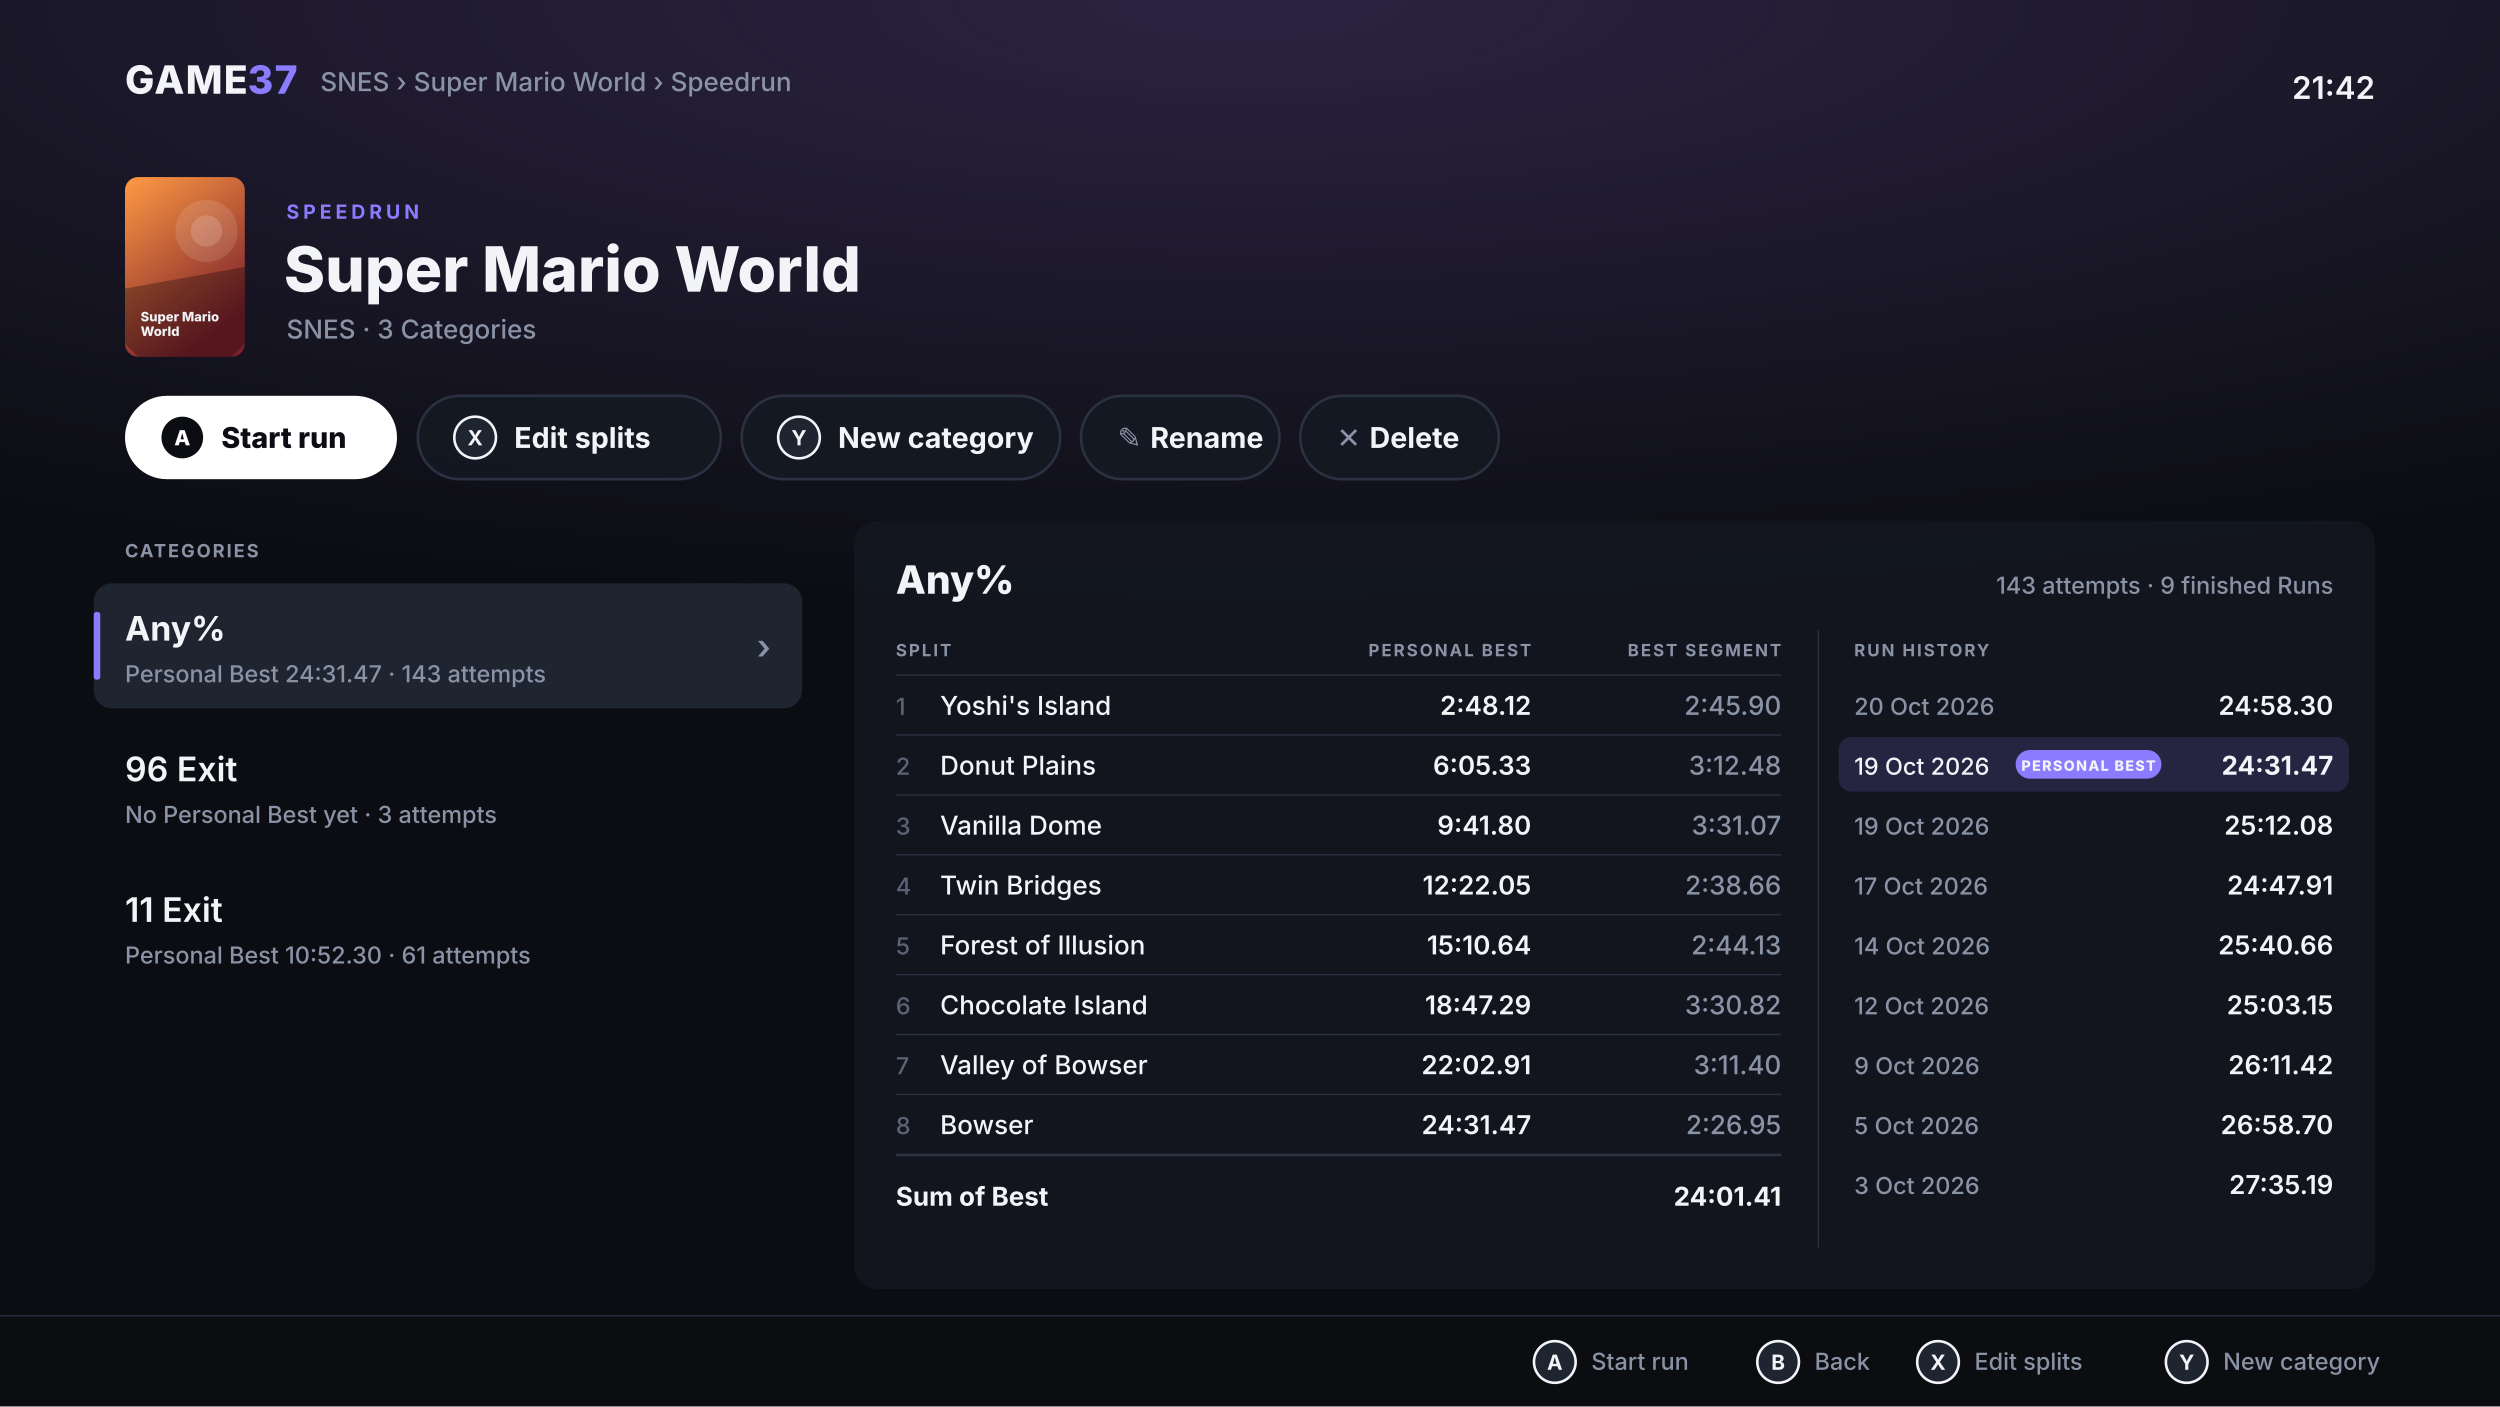
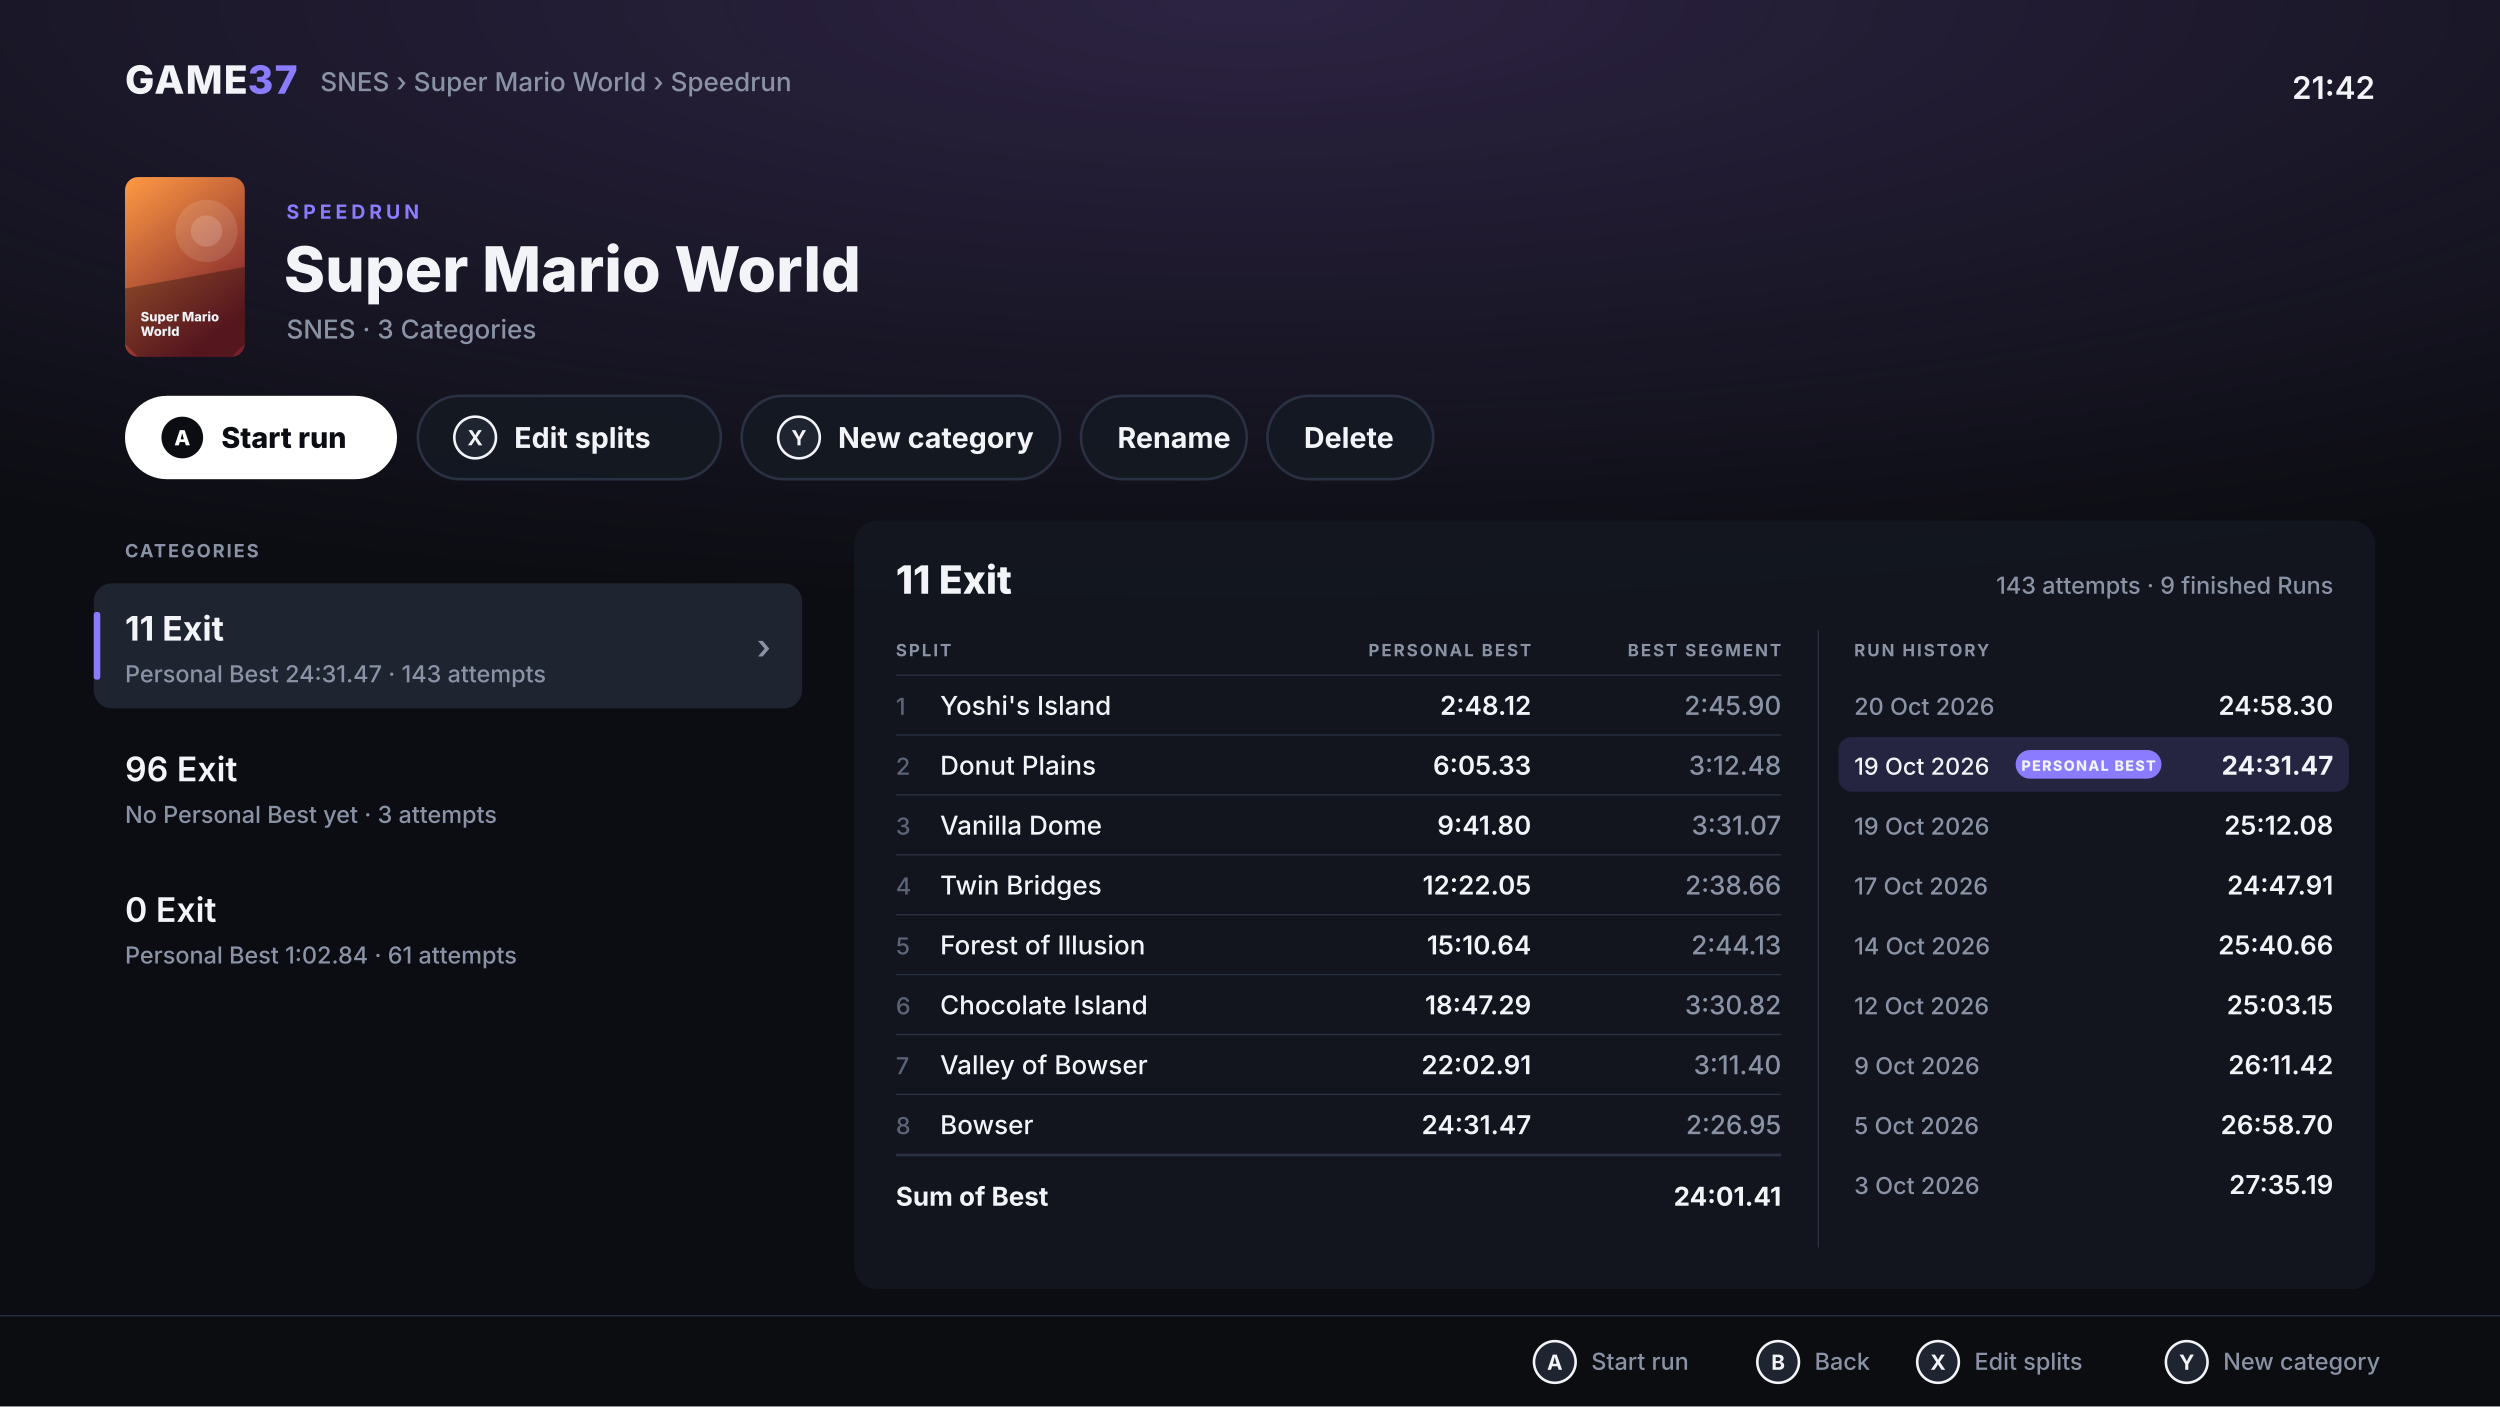
<svg xmlns="http://www.w3.org/2000/svg" width="1920" height="1080" viewBox="0 0 1920 1080">
  <defs>
    <radialGradient id="rg1" cx="0.5" cy="0" r="0.9">
      <stop offset="0" stop-color="#6A4C9C" stop-opacity="0.35" />
      <stop offset="1" stop-color="#6A4C9C" stop-opacity="0" />
    </radialGradient>
    <linearGradient id="lg2" x1="0" y1="0" x2="0.5" y2="1">
      <stop offset="0" stop-color="#FF9A44" stop-opacity="1" />
      <stop offset="1" stop-color="#7A1F2B" stop-opacity="1" />
    </linearGradient>
  </defs>
  <rect x="0.0" y="0.0" width="1920.0" height="1080.0" rx="0" fill="#0B0D12" fill-opacity="1" />
  <rect x="0.0" y="0.0" width="1920.0" height="520.0" rx="0" fill="url(#rg1)" fill-opacity="1" />
  <text x="96" y="72" font-family="Inter, 'Helvetica Neue', Arial, sans-serif" font-size="30" font-weight="800" fill="#F2F4F8" letter-spacing="1">GAME<tspan fill="#8B7BFF">37</tspan>
  </text>
  <text x="246.0" y="70.0" font-family="Inter, 'Helvetica Neue', Arial, sans-serif" font-size="20" font-weight="500" fill="#8A93A6" fill-opacity="1" text-anchor="start" letter-spacing="0">SNES   ›   Super Mario World   ›   Speedrun</text>
  <text x="1824.0" y="76.0" font-family="Inter, 'Helvetica Neue', Arial, sans-serif" font-size="24" font-weight="600" fill="#F2F4F8" fill-opacity="1" text-anchor="end" letter-spacing="0">21:42</text>
  <rect x="96.0" y="136.0" width="92.0" height="138.0" rx="10" fill="url(#lg2)" fill-opacity="1" />
  <circle cx="158.6" cy="177.4" r="23.9" fill="#FFFFFF" fill-opacity="0.12" />
  <circle cx="158.6" cy="177.4" r="12.0" fill="#FFFFFF" fill-opacity="0.16" />
  <polygon points="96,221.6 188,205.0 188,264.0 178,274.0 106,274.0 96,264.0" fill="#000000" fill-opacity=".3" />
  <text x="108.0" y="246.8" font-family="Inter, 'Helvetica Neue', Arial, sans-serif" font-size="10" font-weight="800" fill="#F2F4F8" fill-opacity="1" text-anchor="start" letter-spacing="0">Super Mario</text>
  <text x="108.0" y="258.0" font-family="Inter, 'Helvetica Neue', Arial, sans-serif" font-size="10" font-weight="800" fill="#F2F4F8" fill-opacity="1" text-anchor="start" letter-spacing="0">World</text>
  <text x="220.0" y="168.0" font-family="Inter, 'Helvetica Neue', Arial, sans-serif" font-size="15" font-weight="700" fill="#8B7BFF" fill-opacity="1" text-anchor="start" letter-spacing="3">SPEEDRUN</text>
  <text x="218.0" y="224.0" font-family="Inter, 'Helvetica Neue', Arial, sans-serif" font-size="48" font-weight="800" fill="#F2F4F8" fill-opacity="1" text-anchor="start" letter-spacing="0">Super Mario World</text>
  <text x="220.0" y="260.0" font-family="Inter, 'Helvetica Neue', Arial, sans-serif" font-size="20" font-weight="500" fill="#8A93A6" fill-opacity="1" text-anchor="start" letter-spacing="0">SNES  ·  3 Categories</text>
  <rect x="96.0" y="304.0" width="208.9" height="64.0" rx="32" fill="#FFFFFF" fill-opacity="1" />
  <circle cx="140.0" cy="336.0" r="16.0" fill="#0B0D12" fill-opacity="1" />
  <text x="140.0" y="342.0" font-family="Inter, 'Helvetica Neue', Arial, sans-serif" font-size="16" font-weight="800" fill="#FFFFFF" fill-opacity="1" text-anchor="middle" letter-spacing="0">A</text>
  <text x="170.0" y="344.0" font-family="Inter, 'Helvetica Neue', Arial, sans-serif" font-size="22" font-weight="800" fill="#0B0D12" fill-opacity="1" text-anchor="start" letter-spacing="0">Start run</text>
  <rect x="320.9" y="304.0" width="232.7" height="64.0" rx="32" fill="#151922" fill-opacity="0.85" stroke="#2A3142" stroke-width="2" />
  <circle cx="364.9" cy="336.0" r="16.0" fill="#1F2431" fill-opacity="1" stroke="#F2F4F8" stroke-width="2" />
  <text x="364.9" y="342.0" font-family="Inter, 'Helvetica Neue', Arial, sans-serif" font-size="16" font-weight="700" fill="#F2F4F8" fill-opacity="1" text-anchor="middle" letter-spacing="0">X</text>
  <text x="394.9" y="344.0" font-family="Inter, 'Helvetica Neue', Arial, sans-serif" font-size="22" font-weight="700" fill="#F2F4F8" fill-opacity="1" text-anchor="start" letter-spacing="0">Edit splits</text>
  <rect x="569.6" y="304.0" width="244.6" height="64.0" rx="32" fill="#151922" fill-opacity="0.85" stroke="#2A3142" stroke-width="2" />
  <circle cx="613.6" cy="336.0" r="16.0" fill="#1F2431" fill-opacity="1" stroke="#F2F4F8" stroke-width="2" />
  <text x="613.6" y="342.0" font-family="Inter, 'Helvetica Neue', Arial, sans-serif" font-size="16" font-weight="700" fill="#F2F4F8" fill-opacity="1" text-anchor="middle" letter-spacing="0">Y</text>
  <text x="643.6" y="344.0" font-family="Inter, 'Helvetica Neue', Arial, sans-serif" font-size="22" font-weight="700" fill="#F2F4F8" fill-opacity="1" text-anchor="start" letter-spacing="0">New category</text>
-   <rect x="830.2" y="304.0" width="152.5" height="64.0" rx="32" fill="#151922" fill-opacity="0.85" stroke="#2A3142" stroke-width="2" />
-   <text x="858.2" y="344.0" font-family="Inter, 'Helvetica Neue', Arial, sans-serif" font-size="22" font-weight="600" fill="#8A93A6" fill-opacity="1" text-anchor="start" letter-spacing="0">✎</text>
-   <text x="883.4" y="344.0" font-family="Inter, 'Helvetica Neue', Arial, sans-serif" font-size="22" font-weight="700" fill="#F2F4F8" fill-opacity="1" text-anchor="start" letter-spacing="0">Rename</text>
-   <rect x="998.6" y="304.0" width="152.5" height="64.0" rx="32" fill="#151922" fill-opacity="0.85" stroke="#2A3142" stroke-width="2" />
-   <text x="1026.6" y="344.0" font-family="Inter, 'Helvetica Neue', Arial, sans-serif" font-size="22" font-weight="600" fill="#8A93A6" fill-opacity="1" text-anchor="start" letter-spacing="0">✕</text>
-   <text x="1051.8" y="344.0" font-family="Inter, 'Helvetica Neue', Arial, sans-serif" font-size="22" font-weight="700" fill="#F2F4F8" fill-opacity="1" text-anchor="start" letter-spacing="0">Delete</text>
+   <rect x="830.2" y="304.0" width="127.3" height="64.0" rx="32" fill="#151922" fill-opacity="0.85" stroke="#2A3142" stroke-width="2" />
+   <text x="858.2" y="344.0" font-family="Inter, 'Helvetica Neue', Arial, sans-serif" font-size="22" font-weight="700" fill="#F2F4F8" fill-opacity="1" text-anchor="start" letter-spacing="0">Rename</text>
+   <rect x="973.4" y="304.0" width="127.3" height="64.0" rx="32" fill="#151922" fill-opacity="0.85" stroke="#2A3142" stroke-width="2" />
+   <text x="1001.4" y="344.0" font-family="Inter, 'Helvetica Neue', Arial, sans-serif" font-size="22" font-weight="700" fill="#F2F4F8" fill-opacity="1" text-anchor="start" letter-spacing="0">Delete</text>
  <text x="96.0" y="428.0" font-family="Inter, 'Helvetica Neue', Arial, sans-serif" font-size="14" font-weight="700" fill="#8A93A6" fill-opacity="1" text-anchor="start" letter-spacing="1.5">CATEGORIES</text>
  <rect x="72.0" y="448.0" width="544.0" height="96.0" rx="14" fill="#1F2431" fill-opacity="1" />
  <rect x="72.0" y="470.0" width="5.0" height="52.0" rx="2" fill="#8B7BFF" fill-opacity="1" />
  <text x="592.0" y="506.0" font-family="Inter, 'Helvetica Neue', Arial, sans-serif" font-size="26" font-weight="600" fill="#8A93A6" fill-opacity="1" text-anchor="end" letter-spacing="0">›</text>
-   <text x="96.0" y="492.0" font-family="Inter, 'Helvetica Neue', Arial, sans-serif" font-size="26" font-weight="700" fill="#F2F4F8" fill-opacity="1" text-anchor="start" letter-spacing="0">Any%</text>
+   <text x="96.0" y="492.0" font-family="Inter, 'Helvetica Neue', Arial, sans-serif" font-size="26" font-weight="700" fill="#F2F4F8" fill-opacity="1" text-anchor="start" letter-spacing="0">11 Exit</text>
  <text x="96.0" y="524.0" font-family="Inter, 'Helvetica Neue', Arial, sans-serif" font-size="18" font-weight="500" fill="#8A93A6" fill-opacity="1" text-anchor="start" letter-spacing="0">Personal Best 24:31.47  ·  143 attempts</text>
  <text x="96.0" y="600.0" font-family="Inter, 'Helvetica Neue', Arial, sans-serif" font-size="26" font-weight="600" fill="#F2F4F8" fill-opacity="1" text-anchor="start" letter-spacing="0">96 Exit</text>
  <text x="96.0" y="632.0" font-family="Inter, 'Helvetica Neue', Arial, sans-serif" font-size="18" font-weight="500" fill="#8A93A6" fill-opacity="1" text-anchor="start" letter-spacing="0">No Personal Best yet  ·  3 attempts</text>
-   <text x="96.0" y="708.0" font-family="Inter, 'Helvetica Neue', Arial, sans-serif" font-size="26" font-weight="600" fill="#F2F4F8" fill-opacity="1" text-anchor="start" letter-spacing="0">11 Exit</text>
-   <text x="96.0" y="740.0" font-family="Inter, 'Helvetica Neue', Arial, sans-serif" font-size="18" font-weight="500" fill="#8A93A6" fill-opacity="1" text-anchor="start" letter-spacing="0">Personal Best 10:52.30  ·  61 attempts</text>
+   <text x="96.0" y="708.0" font-family="Inter, 'Helvetica Neue', Arial, sans-serif" font-size="26" font-weight="600" fill="#F2F4F8" fill-opacity="1" text-anchor="start" letter-spacing="0">0 Exit</text>
+   <text x="96.0" y="740.0" font-family="Inter, 'Helvetica Neue', Arial, sans-serif" font-size="18" font-weight="500" fill="#8A93A6" fill-opacity="1" text-anchor="start" letter-spacing="0">Personal Best 1:02.84  ·  61 attempts</text>
  <rect x="656.0" y="400.0" width="1168.0" height="590.0" rx="18" fill="#151922" fill-opacity="0.75" />
-   <text x="688.0" y="456.0" font-family="Inter, 'Helvetica Neue', Arial, sans-serif" font-size="30" font-weight="800" fill="#F2F4F8" fill-opacity="1" text-anchor="start" letter-spacing="0">Any%</text>
+   <text x="688.0" y="456.0" font-family="Inter, 'Helvetica Neue', Arial, sans-serif" font-size="30" font-weight="800" fill="#F2F4F8" fill-opacity="1" text-anchor="start" letter-spacing="0">11 Exit</text>
  <text x="1792.0" y="456.0" font-family="Inter, 'Helvetica Neue', Arial, sans-serif" font-size="18" font-weight="500" fill="#8A93A6" fill-opacity="1" text-anchor="end" letter-spacing="0">143 attempts  ·  9 finished Runs</text>
  <text x="688.0" y="504.0" font-family="Inter, 'Helvetica Neue', Arial, sans-serif" font-size="13" font-weight="700" fill="#8A93A6" fill-opacity="1" text-anchor="start" letter-spacing="1.5">SPLIT</text>
  <text x="1176.0" y="504.0" font-family="Inter, 'Helvetica Neue', Arial, sans-serif" font-size="13" font-weight="700" fill="#8A93A6" fill-opacity="1" text-anchor="end" letter-spacing="1.5">PERSONAL BEST</text>
  <text x="1368.0" y="504.0" font-family="Inter, 'Helvetica Neue', Arial, sans-serif" font-size="13" font-weight="700" fill="#8A93A6" fill-opacity="1" text-anchor="end" letter-spacing="1.5">BEST SEGMENT</text>
  <rect x="688.0" y="518.0" width="680.0" height="1.0" rx="0" fill="#2A3142" fill-opacity="1" />
  <text x="688.0" y="549.0" font-family="Inter, 'Helvetica Neue', Arial, sans-serif" font-size="18" font-weight="500" fill="#5B6477" fill-opacity="1" text-anchor="start" letter-spacing="0">1</text>
  <text x="722.0" y="549.0" font-family="Inter, 'Helvetica Neue', Arial, sans-serif" font-size="20" font-weight="500" fill="#F2F4F8" fill-opacity="1" text-anchor="start" letter-spacing="0">Yoshi's Island</text>
  <text x="1176.0" y="549.0" font-family="Inter, 'Helvetica Neue', Arial, sans-serif" font-size="20" font-weight="600" fill="#F2F4F8" fill-opacity="1" text-anchor="end" letter-spacing="0">2:48.12</text>
  <text x="1368.0" y="549.0" font-family="Inter, 'Helvetica Neue', Arial, sans-serif" font-size="20" font-weight="500" fill="#8A93A6" fill-opacity="1" text-anchor="end" letter-spacing="0">2:45.90</text>
  <rect x="688.0" y="564.0" width="680.0" height="1.0" rx="0" fill="#2A3142" fill-opacity="1" />
  <text x="688.0" y="595.0" font-family="Inter, 'Helvetica Neue', Arial, sans-serif" font-size="18" font-weight="500" fill="#5B6477" fill-opacity="1" text-anchor="start" letter-spacing="0">2</text>
  <text x="722.0" y="595.0" font-family="Inter, 'Helvetica Neue', Arial, sans-serif" font-size="20" font-weight="500" fill="#F2F4F8" fill-opacity="1" text-anchor="start" letter-spacing="0">Donut Plains</text>
  <text x="1176.0" y="595.0" font-family="Inter, 'Helvetica Neue', Arial, sans-serif" font-size="20" font-weight="600" fill="#F2F4F8" fill-opacity="1" text-anchor="end" letter-spacing="0">6:05.33</text>
  <text x="1368.0" y="595.0" font-family="Inter, 'Helvetica Neue', Arial, sans-serif" font-size="20" font-weight="500" fill="#8A93A6" fill-opacity="1" text-anchor="end" letter-spacing="0">3:12.48</text>
  <rect x="688.0" y="610.0" width="680.0" height="1.0" rx="0" fill="#2A3142" fill-opacity="1" />
  <text x="688.0" y="641.0" font-family="Inter, 'Helvetica Neue', Arial, sans-serif" font-size="18" font-weight="500" fill="#5B6477" fill-opacity="1" text-anchor="start" letter-spacing="0">3</text>
  <text x="722.0" y="641.0" font-family="Inter, 'Helvetica Neue', Arial, sans-serif" font-size="20" font-weight="500" fill="#F2F4F8" fill-opacity="1" text-anchor="start" letter-spacing="0">Vanilla Dome</text>
  <text x="1176.0" y="641.0" font-family="Inter, 'Helvetica Neue', Arial, sans-serif" font-size="20" font-weight="600" fill="#F2F4F8" fill-opacity="1" text-anchor="end" letter-spacing="0">9:41.80</text>
  <text x="1368.0" y="641.0" font-family="Inter, 'Helvetica Neue', Arial, sans-serif" font-size="20" font-weight="500" fill="#8A93A6" fill-opacity="1" text-anchor="end" letter-spacing="0">3:31.07</text>
  <rect x="688.0" y="656.0" width="680.0" height="1.0" rx="0" fill="#2A3142" fill-opacity="1" />
  <text x="688.0" y="687.0" font-family="Inter, 'Helvetica Neue', Arial, sans-serif" font-size="18" font-weight="500" fill="#5B6477" fill-opacity="1" text-anchor="start" letter-spacing="0">4</text>
  <text x="722.0" y="687.0" font-family="Inter, 'Helvetica Neue', Arial, sans-serif" font-size="20" font-weight="500" fill="#F2F4F8" fill-opacity="1" text-anchor="start" letter-spacing="0">Twin Bridges</text>
  <text x="1176.0" y="687.0" font-family="Inter, 'Helvetica Neue', Arial, sans-serif" font-size="20" font-weight="600" fill="#F2F4F8" fill-opacity="1" text-anchor="end" letter-spacing="0">12:22.05</text>
  <text x="1368.0" y="687.0" font-family="Inter, 'Helvetica Neue', Arial, sans-serif" font-size="20" font-weight="500" fill="#8A93A6" fill-opacity="1" text-anchor="end" letter-spacing="0">2:38.66</text>
  <rect x="688.0" y="702.0" width="680.0" height="1.0" rx="0" fill="#2A3142" fill-opacity="1" />
  <text x="688.0" y="733.0" font-family="Inter, 'Helvetica Neue', Arial, sans-serif" font-size="18" font-weight="500" fill="#5B6477" fill-opacity="1" text-anchor="start" letter-spacing="0">5</text>
  <text x="722.0" y="733.0" font-family="Inter, 'Helvetica Neue', Arial, sans-serif" font-size="20" font-weight="500" fill="#F2F4F8" fill-opacity="1" text-anchor="start" letter-spacing="0">Forest of Illusion</text>
  <text x="1176.0" y="733.0" font-family="Inter, 'Helvetica Neue', Arial, sans-serif" font-size="20" font-weight="600" fill="#F2F4F8" fill-opacity="1" text-anchor="end" letter-spacing="0">15:10.64</text>
  <text x="1368.0" y="733.0" font-family="Inter, 'Helvetica Neue', Arial, sans-serif" font-size="20" font-weight="500" fill="#8A93A6" fill-opacity="1" text-anchor="end" letter-spacing="0">2:44.13</text>
  <rect x="688.0" y="748.0" width="680.0" height="1.0" rx="0" fill="#2A3142" fill-opacity="1" />
  <text x="688.0" y="779.0" font-family="Inter, 'Helvetica Neue', Arial, sans-serif" font-size="18" font-weight="500" fill="#5B6477" fill-opacity="1" text-anchor="start" letter-spacing="0">6</text>
  <text x="722.0" y="779.0" font-family="Inter, 'Helvetica Neue', Arial, sans-serif" font-size="20" font-weight="500" fill="#F2F4F8" fill-opacity="1" text-anchor="start" letter-spacing="0">Chocolate Island</text>
  <text x="1176.0" y="779.0" font-family="Inter, 'Helvetica Neue', Arial, sans-serif" font-size="20" font-weight="600" fill="#F2F4F8" fill-opacity="1" text-anchor="end" letter-spacing="0">18:47.29</text>
  <text x="1368.0" y="779.0" font-family="Inter, 'Helvetica Neue', Arial, sans-serif" font-size="20" font-weight="500" fill="#8A93A6" fill-opacity="1" text-anchor="end" letter-spacing="0">3:30.82</text>
  <rect x="688.0" y="794.0" width="680.0" height="1.0" rx="0" fill="#2A3142" fill-opacity="1" />
  <text x="688.0" y="825.0" font-family="Inter, 'Helvetica Neue', Arial, sans-serif" font-size="18" font-weight="500" fill="#5B6477" fill-opacity="1" text-anchor="start" letter-spacing="0">7</text>
  <text x="722.0" y="825.0" font-family="Inter, 'Helvetica Neue', Arial, sans-serif" font-size="20" font-weight="500" fill="#F2F4F8" fill-opacity="1" text-anchor="start" letter-spacing="0">Valley of Bowser</text>
  <text x="1176.0" y="825.0" font-family="Inter, 'Helvetica Neue', Arial, sans-serif" font-size="20" font-weight="600" fill="#F2F4F8" fill-opacity="1" text-anchor="end" letter-spacing="0">22:02.91</text>
  <text x="1368.0" y="825.0" font-family="Inter, 'Helvetica Neue', Arial, sans-serif" font-size="20" font-weight="500" fill="#8A93A6" fill-opacity="1" text-anchor="end" letter-spacing="0">3:11.40</text>
  <rect x="688.0" y="840.0" width="680.0" height="1.0" rx="0" fill="#2A3142" fill-opacity="1" />
  <text x="688.0" y="871.0" font-family="Inter, 'Helvetica Neue', Arial, sans-serif" font-size="18" font-weight="500" fill="#5B6477" fill-opacity="1" text-anchor="start" letter-spacing="0">8</text>
  <text x="722.0" y="871.0" font-family="Inter, 'Helvetica Neue', Arial, sans-serif" font-size="20" font-weight="500" fill="#F2F4F8" fill-opacity="1" text-anchor="start" letter-spacing="0">Bowser</text>
  <text x="1176.0" y="871.0" font-family="Inter, 'Helvetica Neue', Arial, sans-serif" font-size="20" font-weight="600" fill="#F2F4F8" fill-opacity="1" text-anchor="end" letter-spacing="0">24:31.47</text>
  <text x="1368.0" y="871.0" font-family="Inter, 'Helvetica Neue', Arial, sans-serif" font-size="20" font-weight="500" fill="#8A93A6" fill-opacity="1" text-anchor="end" letter-spacing="0">2:26.95</text>
  <rect x="688.0" y="886.0" width="680.0" height="2.0" rx="0" fill="#2A3142" fill-opacity="1" />
  <text x="688.0" y="926.0" font-family="Inter, 'Helvetica Neue', Arial, sans-serif" font-size="20" font-weight="700" fill="#F2F4F8" fill-opacity="1" text-anchor="start" letter-spacing="0">Sum of Best</text>
  <text x="1368.0" y="926.0" font-family="Inter, 'Helvetica Neue', Arial, sans-serif" font-size="20" font-weight="700" fill="#F2F4F8" fill-opacity="1" text-anchor="end" letter-spacing="0">24:01.41</text>
  <rect x="1396.0" y="484.0" width="1.0" height="474.0" rx="0" fill="#2A3142" fill-opacity="1" />
  <text x="1424.0" y="504.0" font-family="Inter, 'Helvetica Neue', Arial, sans-serif" font-size="13" font-weight="700" fill="#8A93A6" fill-opacity="1" text-anchor="start" letter-spacing="1.5">RUN HISTORY</text>
  <text x="1424.0" y="549.0" font-family="Inter, 'Helvetica Neue', Arial, sans-serif" font-size="18" font-weight="500" fill="#8A93A6" fill-opacity="1" text-anchor="start" letter-spacing="0">20 Oct 2026</text>
  <text x="1792.0" y="549.0" font-family="Inter, 'Helvetica Neue', Arial, sans-serif" font-size="20" font-weight="600" fill="#F2F4F8" fill-opacity="1" text-anchor="end" letter-spacing="0">24:58.30</text>
  <rect x="1412.0" y="566.0" width="392.0" height="42.0" rx="10" fill="#8B7BFF" fill-opacity="0.16" />
  <text x="1424.0" y="595.0" font-family="Inter, 'Helvetica Neue', Arial, sans-serif" font-size="18" font-weight="500" fill="#F2F4F8" fill-opacity="1" text-anchor="start" letter-spacing="0">19 Oct 2026</text>
  <text x="1792.0" y="595.0" font-family="Inter, 'Helvetica Neue', Arial, sans-serif" font-size="20" font-weight="700" fill="#F2F4F8" fill-opacity="1" text-anchor="end" letter-spacing="0">24:31.47</text>
  <rect x="1548.0" y="576.0" width="112.0" height="22.0" rx="11" fill="#8B7BFF" fill-opacity="1" />
  <text x="1604.0" y="592.0" font-family="Inter, 'Helvetica Neue', Arial, sans-serif" font-size="11" font-weight="800" fill="#F2F4F8" fill-opacity="1" text-anchor="middle" letter-spacing="1">PERSONAL BEST</text>
  <text x="1424.0" y="641.0" font-family="Inter, 'Helvetica Neue', Arial, sans-serif" font-size="18" font-weight="500" fill="#8A93A6" fill-opacity="1" text-anchor="start" letter-spacing="0">19 Oct 2026</text>
  <text x="1792.0" y="641.0" font-family="Inter, 'Helvetica Neue', Arial, sans-serif" font-size="20" font-weight="600" fill="#F2F4F8" fill-opacity="1" text-anchor="end" letter-spacing="0">25:12.08</text>
  <text x="1424.0" y="687.0" font-family="Inter, 'Helvetica Neue', Arial, sans-serif" font-size="18" font-weight="500" fill="#8A93A6" fill-opacity="1" text-anchor="start" letter-spacing="0">17 Oct 2026</text>
  <text x="1792.0" y="687.0" font-family="Inter, 'Helvetica Neue', Arial, sans-serif" font-size="20" font-weight="600" fill="#F2F4F8" fill-opacity="1" text-anchor="end" letter-spacing="0">24:47.91</text>
  <text x="1424.0" y="733.0" font-family="Inter, 'Helvetica Neue', Arial, sans-serif" font-size="18" font-weight="500" fill="#8A93A6" fill-opacity="1" text-anchor="start" letter-spacing="0">14 Oct 2026</text>
  <text x="1792.0" y="733.0" font-family="Inter, 'Helvetica Neue', Arial, sans-serif" font-size="20" font-weight="600" fill="#F2F4F8" fill-opacity="1" text-anchor="end" letter-spacing="0">25:40.66</text>
  <text x="1424.0" y="779.0" font-family="Inter, 'Helvetica Neue', Arial, sans-serif" font-size="18" font-weight="500" fill="#8A93A6" fill-opacity="1" text-anchor="start" letter-spacing="0">12 Oct 2026</text>
  <text x="1792.0" y="779.0" font-family="Inter, 'Helvetica Neue', Arial, sans-serif" font-size="20" font-weight="600" fill="#F2F4F8" fill-opacity="1" text-anchor="end" letter-spacing="0">25:03.15</text>
  <text x="1424.0" y="825.0" font-family="Inter, 'Helvetica Neue', Arial, sans-serif" font-size="18" font-weight="500" fill="#8A93A6" fill-opacity="1" text-anchor="start" letter-spacing="0">9 Oct 2026</text>
  <text x="1792.0" y="825.0" font-family="Inter, 'Helvetica Neue', Arial, sans-serif" font-size="20" font-weight="600" fill="#F2F4F8" fill-opacity="1" text-anchor="end" letter-spacing="0">26:11.42</text>
  <text x="1424.0" y="871.0" font-family="Inter, 'Helvetica Neue', Arial, sans-serif" font-size="18" font-weight="500" fill="#8A93A6" fill-opacity="1" text-anchor="start" letter-spacing="0">5 Oct 2026</text>
  <text x="1792.0" y="871.0" font-family="Inter, 'Helvetica Neue', Arial, sans-serif" font-size="20" font-weight="600" fill="#F2F4F8" fill-opacity="1" text-anchor="end" letter-spacing="0">26:58.70</text>
  <text x="1424.0" y="917.0" font-family="Inter, 'Helvetica Neue', Arial, sans-serif" font-size="18" font-weight="500" fill="#8A93A6" fill-opacity="1" text-anchor="start" letter-spacing="0">3 Oct 2026</text>
  <text x="1792.0" y="917.0" font-family="Inter, 'Helvetica Neue', Arial, sans-serif" font-size="20" font-weight="600" fill="#F2F4F8" fill-opacity="1" text-anchor="end" letter-spacing="0">27:35.19</text>
  <rect x="0.0" y="1010.0" width="1920.0" height="70.0" rx="0" fill="#0B0D12" fill-opacity="0.92" />
  <rect x="0.0" y="1010.0" width="1920.0" height="1.0" rx="0" fill="#2A3142" fill-opacity="1" />
  <text x="1707.4" y="1052.0" font-family="Inter, 'Helvetica Neue', Arial, sans-serif" font-size="18" font-weight="500" fill="#8A93A6" fill-opacity="1" text-anchor="start" letter-spacing="0">New category</text>
  <circle cx="1679.4" cy="1046.0" r="16.0" fill="#1F2431" fill-opacity="1" stroke="#F2F4F8" stroke-width="2" />
  <text x="1679.4" y="1052.0" font-family="Inter, 'Helvetica Neue', Arial, sans-serif" font-size="16" font-weight="700" fill="#F2F4F8" fill-opacity="1" text-anchor="middle" letter-spacing="0">Y</text>
  <text x="1516.4" y="1052.0" font-family="Inter, 'Helvetica Neue', Arial, sans-serif" font-size="18" font-weight="500" fill="#8A93A6" fill-opacity="1" text-anchor="start" letter-spacing="0">Edit splits</text>
  <circle cx="1488.4" cy="1046.0" r="16.0" fill="#1F2431" fill-opacity="1" stroke="#F2F4F8" stroke-width="2" />
  <text x="1488.4" y="1052.0" font-family="Inter, 'Helvetica Neue', Arial, sans-serif" font-size="16" font-weight="700" fill="#F2F4F8" fill-opacity="1" text-anchor="middle" letter-spacing="0">X</text>
  <text x="1393.6" y="1052.0" font-family="Inter, 'Helvetica Neue', Arial, sans-serif" font-size="18" font-weight="500" fill="#8A93A6" fill-opacity="1" text-anchor="start" letter-spacing="0">Back</text>
  <circle cx="1365.6" cy="1046.0" r="16.0" fill="#1F2431" fill-opacity="1" stroke="#F2F4F8" stroke-width="2" />
  <text x="1365.6" y="1052.0" font-family="Inter, 'Helvetica Neue', Arial, sans-serif" font-size="16" font-weight="700" fill="#F2F4F8" fill-opacity="1" text-anchor="middle" letter-spacing="0">B</text>
  <text x="1222.1" y="1052.0" font-family="Inter, 'Helvetica Neue', Arial, sans-serif" font-size="18" font-weight="500" fill="#8A93A6" fill-opacity="1" text-anchor="start" letter-spacing="0">Start run</text>
  <circle cx="1194.1" cy="1046.0" r="16.0" fill="#1F2431" fill-opacity="1" stroke="#F2F4F8" stroke-width="2" />
  <text x="1194.1" y="1052.0" font-family="Inter, 'Helvetica Neue', Arial, sans-serif" font-size="16" font-weight="700" fill="#F2F4F8" fill-opacity="1" text-anchor="middle" letter-spacing="0">A</text>
</svg>
